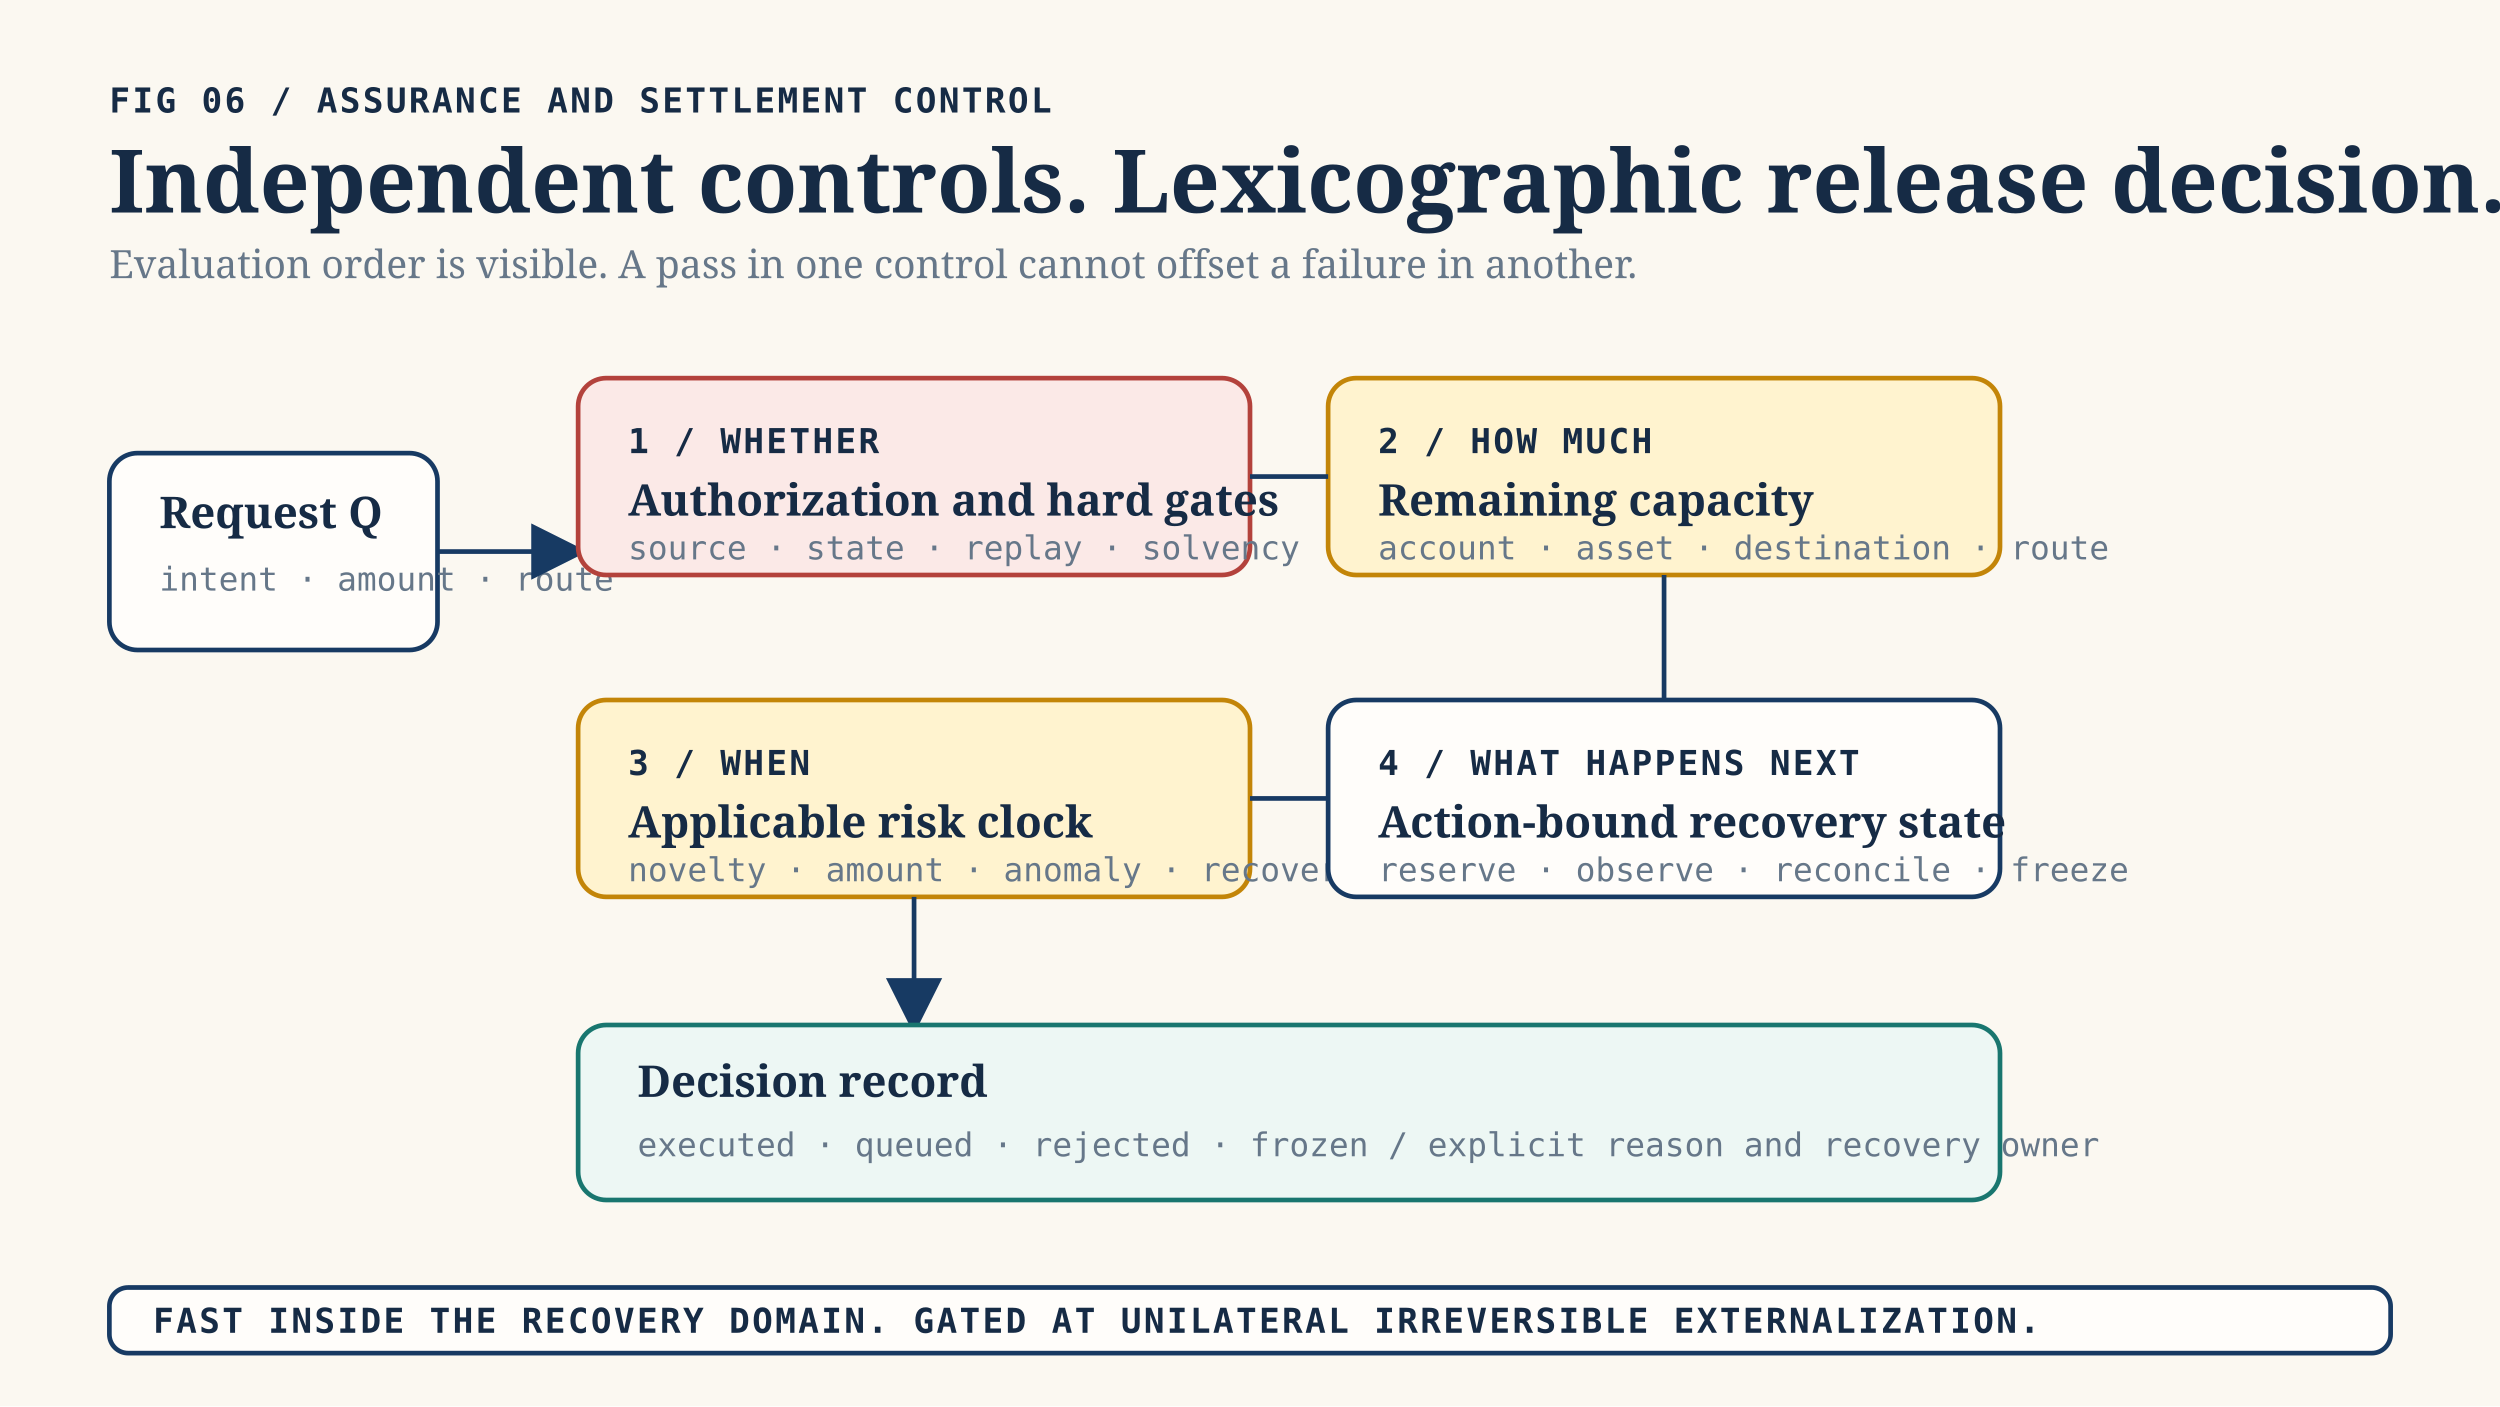
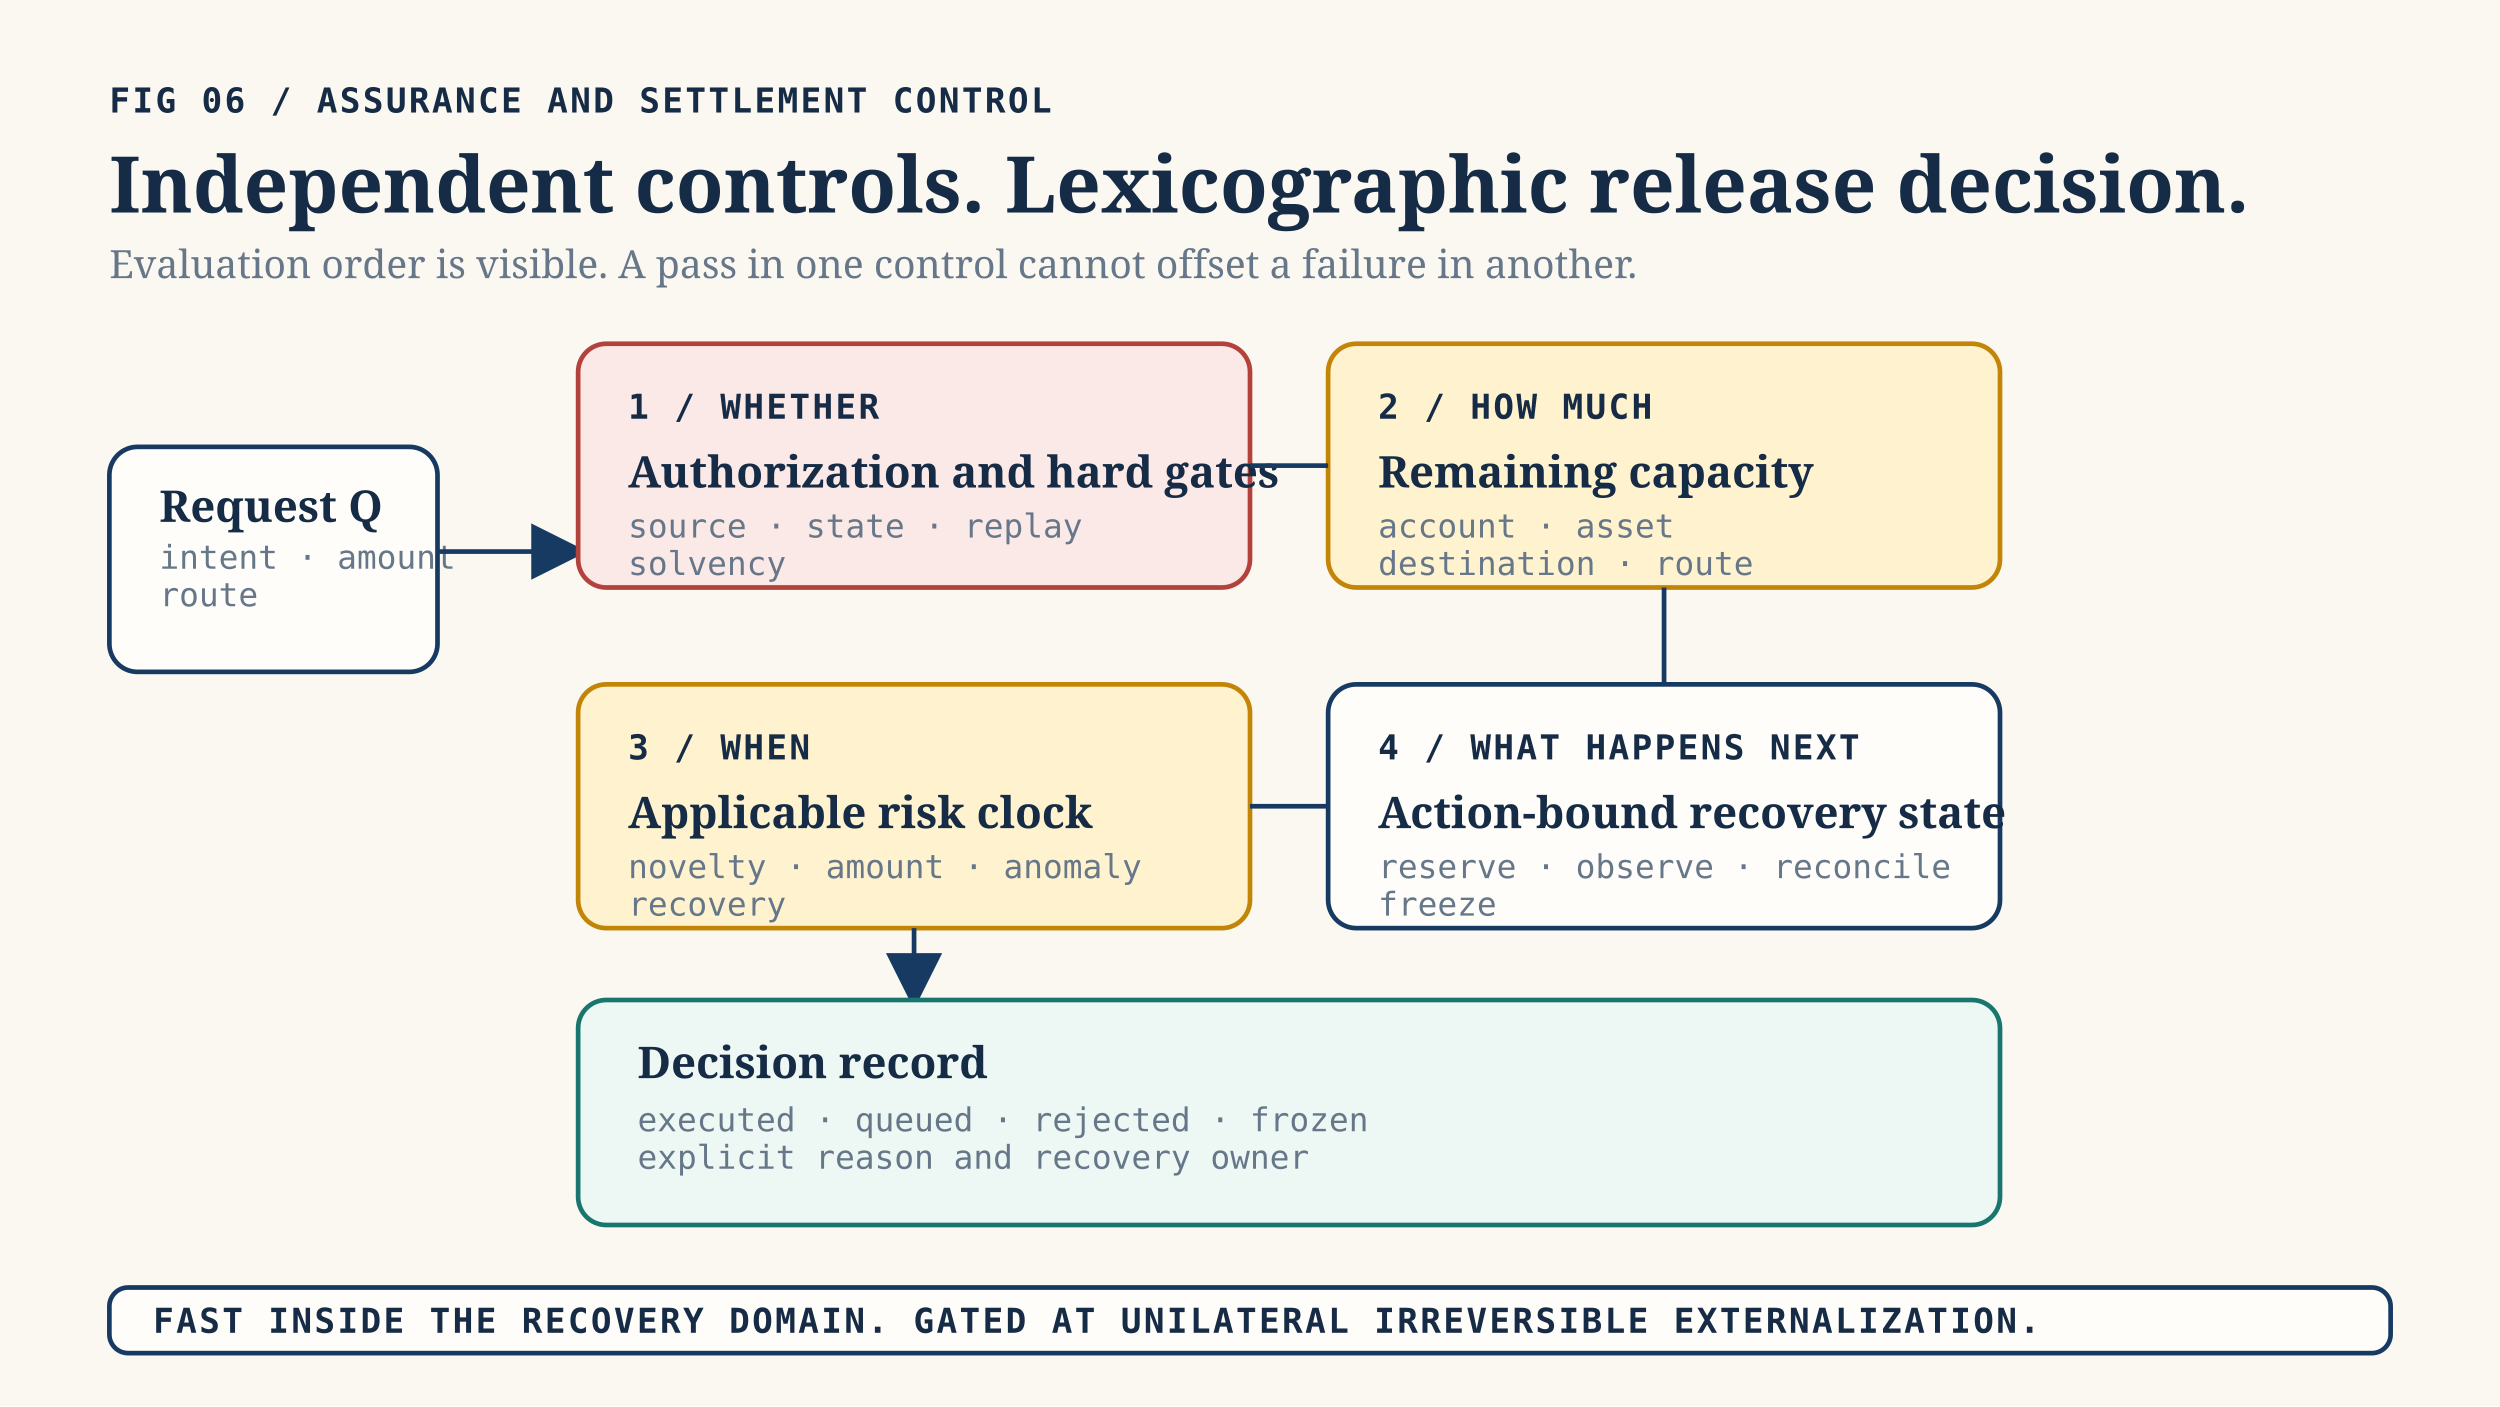
<svg xmlns="http://www.w3.org/2000/svg" width="1600" height="900" viewBox="0 0 1600 900" role="img" aria-labelledby="title desc">
  <defs>
-     <style>.ink{fill:#162b45}.muted{fill:#667789}.h{font:700 56px Georgia,serif}.t{font:700 28px Georgia,serif}.b{font:25px Georgia,serif}.k{font:700 22px ui-monospace,Consolas,monospace;letter-spacing:1.5px}.x{font:21px ui-monospace,Consolas,monospace}.navy{fill:#fffdfa;stroke:#173a63;stroke-width:3}.teal{fill:#edf7f4;stroke:#19766f;stroke-width:3}.gold{fill:#fff3cf;stroke:#c38508;stroke-width:3}.red{fill:#fbe9e7;stroke:#b3423c;stroke-width:3}</style>
+     <style>.ink{fill:#162b45}.muted{fill:#667789}.h{font:700 50px Georgia,serif}.t{font:700 28px Georgia,serif}.b{font:25px Georgia,serif}.k{font:700 22px ui-monospace,Consolas,monospace;letter-spacing:1.5px}.x{font:21px ui-monospace,Consolas,monospace}.navy{fill:#fffdfa;stroke:#173a63;stroke-width:3}.teal{fill:#edf7f4;stroke:#19766f;stroke-width:3}.gold{fill:#fff3cf;stroke:#c38508;stroke-width:3}.red{fill:#fbe9e7;stroke:#b3423c;stroke-width:3}</style>
    <marker id="arrow" markerWidth="12" markerHeight="12" refX="10" refY="6" orient="auto">
      <path d="M0,0 L12,6 L0,12 Z" fill="#173a63" />
    </marker>
  </defs>
  <rect width="1600" height="900" fill="#fbf8f1" />
  <text x="70" y="72" class="k ink">FIG 06 / ASSURANCE AND SETTLEMENT CONTROL</text>
  <text x="70" y="136" class="h ink">Independent controls. Lexicographic release decision.</text>
  <text x="70" y="178" class="b muted">Evaluation order is visible. A pass in one control cannot offset a failure in another.</text>
-   <rect x="70" y="290" width="210" height="126" rx="18" class="navy" />
-   <text x="102" y="338" class="t ink">Request Q</text>
-   <text x="102" y="378" class="x muted">intent · amount · route</text>
+   <rect x="70" y="286" width="210" height="144" rx="18" class="navy" />
+   <text x="102" y="334" class="t ink">Request Q</text>
+   <text x="102" y="364" class="x muted">
+     <tspan x="102">intent · amount</tspan>
+     <tspan x="102" dy="24">route</tspan>
+   </text>
  <path d="M280 353H370" fill="none" stroke="#173a63" stroke-width="3" marker-end="url(#arrow)" />
-   <rect x="370" y="242" width="430" height="126" rx="18" class="red" />
-   <text x="402" y="290" class="k ink">1 / WHETHER</text>
-   <text x="402" y="330" class="t ink">Authorization and hard gates</text>
-   <text x="402" y="358" class="x muted">source · state · replay · solvency</text>
-   <rect x="850" y="242" width="430" height="126" rx="18" class="gold" />
-   <text x="882" y="290" class="k ink">2 / HOW MUCH</text>
-   <text x="882" y="330" class="t ink">Remaining capacity</text>
-   <text x="882" y="358" class="x muted">account · asset · destination · route</text>
-   <rect x="370" y="448" width="430" height="126" rx="18" class="gold" />
-   <text x="402" y="496" class="k ink">3 / WHEN</text>
-   <text x="402" y="536" class="t ink">Applicable risk clock</text>
-   <text x="402" y="564" class="x muted">novelty · amount · anomaly · recovery</text>
-   <rect x="850" y="448" width="430" height="126" rx="18" class="navy" />
-   <text x="882" y="496" class="k ink">4 / WHAT HAPPENS NEXT</text>
-   <text x="882" y="536" class="t ink">Action-bound recovery state</text>
-   <text x="882" y="564" class="x muted">reserve · observe · reconcile · freeze</text>
-   <path d="M800 305H850 M1065 368V448 M850 511H800 M585 574V656" fill="none" stroke="#173a63" stroke-width="3" marker-end="url(#arrow)" />
-   <rect x="370" y="656" width="910" height="112" rx="18" class="teal" />
-   <text x="408" y="702" class="t ink">Decision record</text>
-   <text x="408" y="740" class="x muted">executed · queued · rejected · frozen / explicit reason and recovery owner</text>
+   <rect x="370" y="220" width="430" height="156" rx="18" class="red" />
+   <text x="402" y="268" class="k ink">1 / WHETHER</text>
+   <text x="402" y="312" class="t ink">Authorization and hard gates</text>
+   <text x="402" y="344" class="x muted">
+     <tspan x="402">source · state · replay</tspan>
+     <tspan x="402" dy="24">solvency</tspan>
+   </text>
+   <rect x="850" y="220" width="430" height="156" rx="18" class="gold" />
+   <text x="882" y="268" class="k ink">2 / HOW MUCH</text>
+   <text x="882" y="312" class="t ink">Remaining capacity</text>
+   <text x="882" y="344" class="x muted">
+     <tspan x="882">account · asset</tspan>
+     <tspan x="882" dy="24">destination · route</tspan>
+   </text>
+   <rect x="370" y="438" width="430" height="156" rx="18" class="gold" />
+   <text x="402" y="486" class="k ink">3 / WHEN</text>
+   <text x="402" y="530" class="t ink">Applicable risk clock</text>
+   <text x="402" y="562" class="x muted">
+     <tspan x="402">novelty · amount · anomaly</tspan>
+     <tspan x="402" dy="24">recovery</tspan>
+   </text>
+   <rect x="850" y="438" width="430" height="156" rx="18" class="navy" />
+   <text x="882" y="486" class="k ink">4 / WHAT HAPPENS NEXT</text>
+   <text x="882" y="530" class="t ink">Action-bound recovery state</text>
+   <text x="882" y="562" class="x muted">
+     <tspan x="882">reserve · observe · reconcile</tspan>
+     <tspan x="882" dy="24">freeze</tspan>
+   </text>
+   <path d="M800 298H850 M1065 376V438 M850 516H800 M585 594V640" fill="none" stroke="#173a63" stroke-width="3" marker-end="url(#arrow)" />
+   <rect x="370" y="640" width="910" height="144" rx="18" class="teal" />
+   <text x="408" y="690" class="t ink">Decision record</text>
+   <text x="408" y="724" class="x muted">
+     <tspan x="408">executed · queued · rejected · frozen</tspan>
+     <tspan x="408" dy="24">explicit reason and recovery owner</tspan>
+   </text>
  <rect x="70" y="824" width="1460" height="42" rx="12" class="navy" />
  <text x="98" y="853" class="k ink">FAST INSIDE THE RECOVERY DOMAIN. GATED AT UNILATERAL IRREVERSIBLE EXTERNALIZATION.</text>
</svg>
